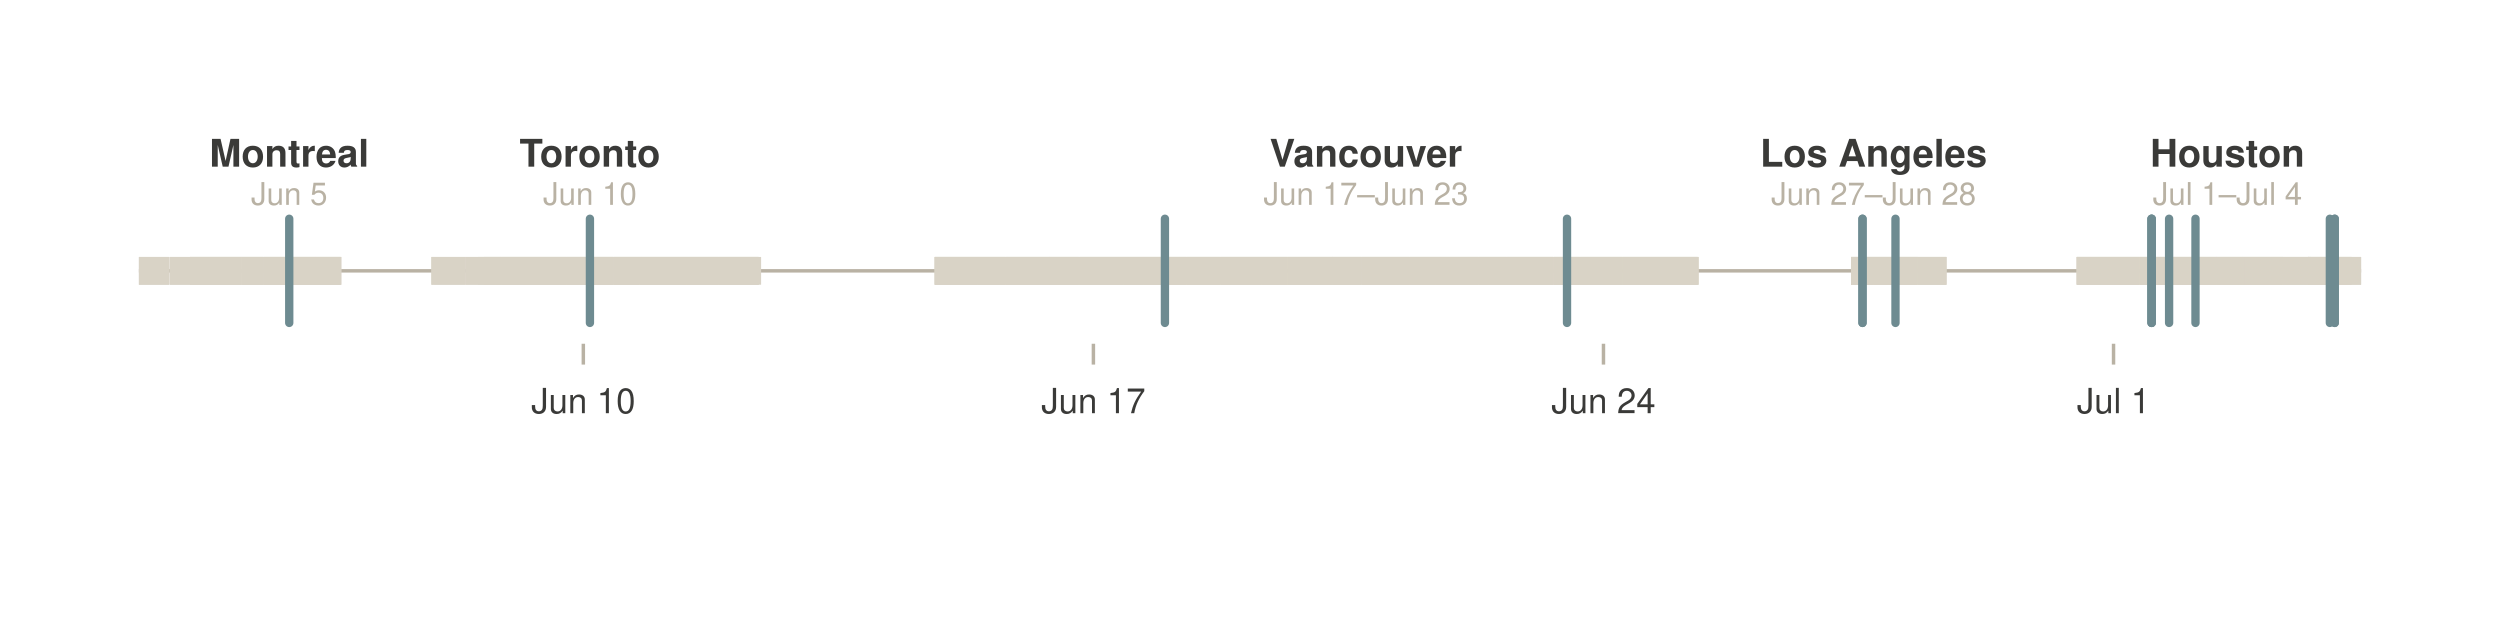
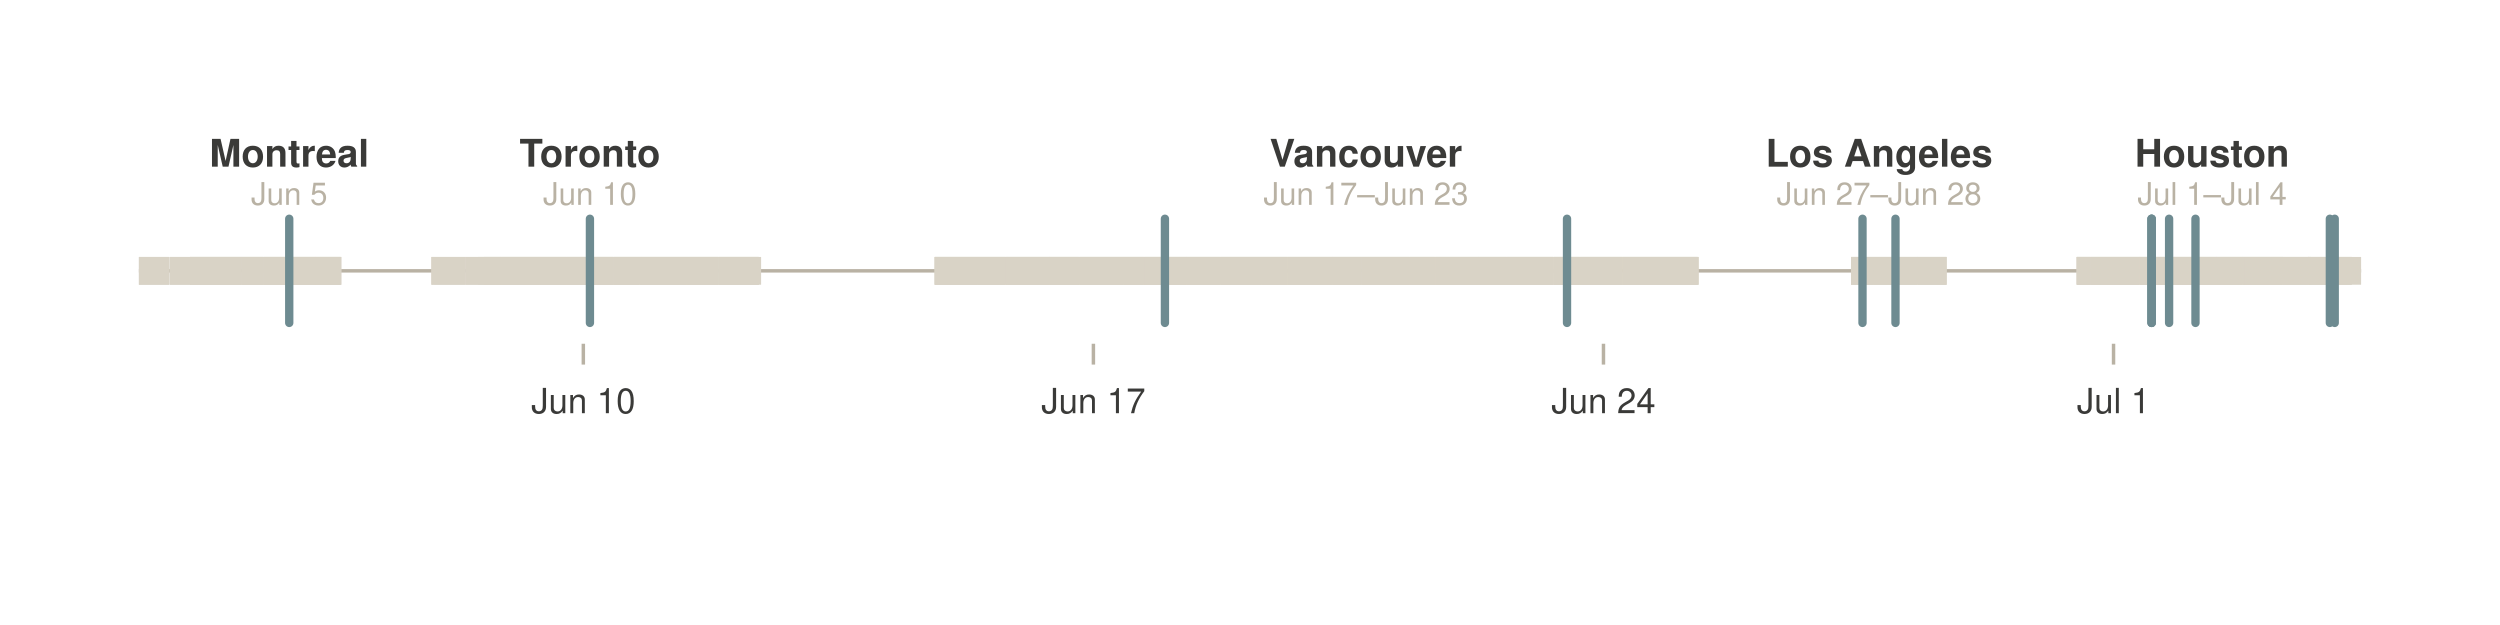
<svg xmlns="http://www.w3.org/2000/svg" width="720pt" height="180pt" viewBox="0 0 720 180" role="img" aria-label="Detection timeline. A coverage band shows when sampling occurred; ticks mark windows in which any of four viruses was detected; breaks in the band are travel gaps with no sampling.">
  <g id="baseline">
    <line x1="40" y1="78" x2="680" y2="78" stroke="#B9B2A4" stroke-width="1" />
  </g>
  <g id="coverage">
+     <rect x="40.0" y="74.0" width="8.7" height="8" fill="#D9D3C6" />
+     <rect x="40.0" y="74.0" width="8.7" height="8" fill="#D9D3C6" />
+     <rect x="48.8" y="74.0" width="6.0" height="8" fill="#D9D3C6" />
+     <rect x="48.9" y="74.0" width="6.0" height="8" fill="#D9D3C6" />
+     <rect x="54.7" y="74.0" width="14.8" height="8" fill="#D9D3C6" />
+     <rect x="54.8" y="74.0" width="14.7" height="8" fill="#D9D3C6" />
+     <rect x="54.8" y="74.0" width="14.7" height="8" fill="#D9D3C6" />
+     <rect x="54.8" y="74.0" width="14.7" height="8" fill="#D9D3C6" />
+     <rect x="69.5" y="74.0" width="6.4" height="8" fill="#D9D3C6" />
+     <rect x="69.5" y="74.0" width="6.3" height="8" fill="#D9D3C6" />
+     <rect x="69.6" y="74.0" width="6.2" height="8" fill="#D9D3C6" />
+     <rect x="69.6" y="74.0" width="6.2" height="8" fill="#D9D3C6" />
+     <rect x="75.8" y="74.0" width="15.0" height="8" fill="#D9D3C6" />
+     <rect x="75.8" y="74.0" width="15.0" height="8" fill="#D9D3C6" />
+     <rect x="75.9" y="74.0" width="14.9" height="8" fill="#D9D3C6" />
+     <rect x="75.9" y="74.0" width="14.8" height="8" fill="#D9D3C6" />
+     <rect x="90.7" y="74.0" width="7.4" height="8" fill="#D9D3C6" />
+     <rect x="90.7" y="74.0" width="7.4" height="8" fill="#D9D3C6" />
+     <rect x="90.8" y="74.0" width="7.5" height="8" fill="#D9D3C6" />
+     <rect x="90.8" y="74.0" width="7.5" height="8" fill="#D9D3C6" />
+     <rect x="124.2" y="74.0" width="0.7" height="8" fill="#D9D3C6" />
+     <rect x="124.3" y="74.0" width="0.7" height="8" fill="#D9D3C6" />
+     <rect x="124.9" y="74.0" width="9.2" height="8" fill="#D9D3C6" />
+     <rect x="125.0" y="74.0" width="9.0" height="8" fill="#D9D3C6" />
+     <rect x="134.0" y="74.0" width="10.4" height="8" fill="#D9D3C6" />
+     <rect x="134.1" y="74.0" width="8.5" height="8" fill="#D9D3C6" />
+     <rect x="137.7" y="74.0" width="6.6" height="8" fill="#D9D3C6" />
+     <rect x="139.4" y="74.0" width="4.7" height="8" fill="#D9D3C6" />
+     <rect x="142.6" y="74.0" width="13.0" height="8" fill="#D9D3C6" />
+     <rect x="144.1" y="74.0" width="11.4" height="8" fill="#D9D3C6" />
+     <rect x="144.3" y="74.0" width="11.3" height="8" fill="#D9D3C6" />
+     <rect x="144.5" y="74.0" width="11.0" height="8" fill="#D9D3C6" />
+     <rect x="155.5" y="74.0" width="7.5" height="8" fill="#D9D3C6" />
+     <rect x="155.5" y="74.0" width="7.5" height="8" fill="#D9D3C6" />
+     <rect x="155.6" y="74.0" width="7.5" height="8" fill="#D9D3C6" />
+     <rect x="155.6" y="74.0" width="7.5" height="8" fill="#D9D3C6" />
+     <rect x="163.0" y="74.0" width="13.6" height="8" fill="#D9D3C6" />
+     <rect x="163.1" y="74.0" width="13.5" height="8" fill="#D9D3C6" />
+     <rect x="163.1" y="74.0" width="13.5" height="8" fill="#D9D3C6" />
+     <rect x="163.2" y="74.0" width="13.5" height="8" fill="#D9D3C6" />
+     <rect x="176.6" y="74.0" width="7.6" height="8" fill="#D9D3C6" />
+     <rect x="176.6" y="74.0" width="8.2" height="8" fill="#D9D3C6" />
+     <rect x="176.7" y="74.0" width="7.5" height="8" fill="#D9D3C6" />
+     <rect x="176.7" y="74.0" width="7.5" height="8" fill="#D9D3C6" />
+     <rect x="184.2" y="74.0" width="14.0" height="8" fill="#D9D3C6" />
+     <rect x="184.2" y="74.0" width="13.4" height="8" fill="#D9D3C6" />
+     <rect x="184.2" y="74.0" width="13.4" height="8" fill="#D9D3C6" />
+     <rect x="184.8" y="74.0" width="16.2" height="8" fill="#D9D3C6" />
+     <rect x="197.6" y="74.0" width="9.3" height="8" fill="#D9D3C6" />
+     <rect x="197.6" y="74.0" width="9.3" height="8" fill="#D9D3C6" />
+     <rect x="198.2" y="74.0" width="8.6" height="8" fill="#D9D3C6" />
+     <rect x="201.0" y="74.0" width="5.9" height="8" fill="#D9D3C6" />
+     <rect x="206.9" y="74.0" width="11.6" height="8" fill="#D9D3C6" />
+     <rect x="206.9" y="74.0" width="11.5" height="8" fill="#D9D3C6" />
+     <rect x="206.9" y="74.0" width="12.3" height="8" fill="#D9D3C6" />
+     <rect x="207.0" y="74.0" width="11.6" height="8" fill="#D9D3C6" />
+     <rect x="269.1" y="74.0" width="12.3" height="8" fill="#D9D3C6" />
+     <rect x="269.2" y="74.0" width="12.3" height="8" fill="#D9D3C6" />
+     <rect x="269.3" y="74.0" width="12.3" height="8" fill="#D9D3C6" />
+     <rect x="269.3" y="74.0" width="12.2" height="8" fill="#D9D3C6" />
+     <rect x="281.4" y="74.0" width="8.7" height="8" fill="#D9D3C6" />
+     <rect x="281.5" y="74.0" width="8.0" height="8" fill="#D9D3C6" />
+     <rect x="281.5" y="74.0" width="8.1" height="8" fill="#D9D3C6" />
+     <rect x="281.6" y="74.0" width="8.0" height="8" fill="#D9D3C6" />
+     <rect x="289.6" y="74.0" width="12.7" height="8" fill="#D9D3C6" />
+     <rect x="289.6" y="74.0" width="21.0" height="8" fill="#D9D3C6" />
+     <rect x="289.6" y="74.0" width="12.5" height="8" fill="#D9D3C6" />
+     <rect x="290.1" y="74.0" width="12.1" height="8" fill="#D9D3C6" />
+     <rect x="302.1" y="74.0" width="8.7" height="8" fill="#D9D3C6" />
+     <rect x="302.2" y="74.0" width="8.5" height="8" fill="#D9D3C6" />
+     <rect x="302.2" y="74.0" width="8.5" height="8" fill="#D9D3C6" />
+     <rect x="310.6" y="74.0" width="12.9" height="8" fill="#D9D3C6" />
+     <rect x="310.7" y="74.0" width="18.6" height="8" fill="#D9D3C6" />
+     <rect x="310.8" y="74.0" width="12.8" height="8" fill="#D9D3C6" />
+     <rect x="310.9" y="74.0" width="12.7" height="8" fill="#D9D3C6" />
+     <rect x="323.5" y="74.0" width="5.9" height="8" fill="#D9D3C6" />
+     <rect x="323.6" y="74.0" width="5.8" height="8" fill="#D9D3C6" />
+     <rect x="323.6" y="74.0" width="5.9" height="8" fill="#D9D3C6" />
+     <rect x="329.3" y="74.0" width="12.2" height="8" fill="#D9D3C6" />
+     <rect x="329.4" y="74.0" width="12.2" height="8" fill="#D9D3C6" />
+     <rect x="329.5" y="74.0" width="12.2" height="8" fill="#D9D3C6" />
+     <rect x="329.6" y="74.0" width="12.2" height="8" fill="#D9D3C6" />
+     <rect x="341.5" y="74.0" width="9.8" height="8" fill="#D9D3C6" />
+     <rect x="341.6" y="74.0" width="9.8" height="8" fill="#D9D3C6" />
+     <rect x="341.7" y="74.0" width="9.8" height="8" fill="#D9D3C6" />
+     <rect x="341.7" y="74.0" width="9.7" height="8" fill="#D9D3C6" />
+     <rect x="351.4" y="74.0" width="11.8" height="8" fill="#D9D3C6" />
+     <rect x="351.4" y="74.0" width="11.8" height="8" fill="#D9D3C6" />
+     <rect x="351.5" y="74.0" width="11.7" height="8" fill="#D9D3C6" />
+     <rect x="351.5" y="74.0" width="11.8" height="8" fill="#D9D3C6" />
+     <rect x="363.2" y="74.0" width="7.6" height="8" fill="#D9D3C6" />
+     <rect x="363.2" y="74.0" width="7.6" height="8" fill="#D9D3C6" />
+     <rect x="363.2" y="74.0" width="7.6" height="8" fill="#D9D3C6" />
+     <rect x="363.3" y="74.0" width="7.6" height="8" fill="#D9D3C6" />
+     <rect x="370.8" y="74.0" width="12.9" height="8" fill="#D9D3C6" />
+     <rect x="370.8" y="74.0" width="12.9" height="8" fill="#D9D3C6" />
+     <rect x="370.9" y="74.0" width="21.2" height="8" fill="#D9D3C6" />
+     <rect x="370.9" y="74.0" width="12.7" height="8" fill="#D9D3C6" />
+     <rect x="383.6" y="74.0" width="8.5" height="8" fill="#D9D3C6" />
+     <rect x="383.7" y="74.0" width="8.4" height="8" fill="#D9D3C6" />
+     <rect x="383.7" y="74.0" width="8.4" height="8" fill="#D9D3C6" />
+     <rect x="392.1" y="74.0" width="14.4" height="8" fill="#D9D3C6" />
+     <rect x="392.1" y="74.0" width="13.8" height="8" fill="#D9D3C6" />
+     <rect x="392.1" y="74.0" width="13.7" height="8" fill="#D9D3C6" />
+     <rect x="392.1" y="74.0" width="13.8" height="8" fill="#D9D3C6" />
+     <rect x="405.9" y="74.0" width="7.4" height="8" fill="#D9D3C6" />
+     <rect x="405.9" y="74.0" width="7.4" height="8" fill="#D9D3C6" />
+     <rect x="405.9" y="74.0" width="7.4" height="8" fill="#D9D3C6" />
+     <rect x="406.5" y="74.0" width="6.7" height="8" fill="#D9D3C6" />
+     <rect x="413.3" y="74.0" width="12.5" height="8" fill="#D9D3C6" />
+     <rect x="413.3" y="74.0" width="12.5" height="8" fill="#D9D3C6" />
+     <rect x="413.3" y="74.0" width="20.5" height="8" fill="#D9D3C6" />
+     <rect x="413.4" y="74.0" width="12.5" height="8" fill="#D9D3C6" />
+     <rect x="425.8" y="74.0" width="21.6" height="8" fill="#D9D3C6" />
+     <rect x="425.8" y="74.0" width="8.7" height="8" fill="#D9D3C6" />
+     <rect x="425.8" y="74.0" width="8.0" height="8" fill="#D9D3C6" />
+     <rect x="433.8" y="74.0" width="13.6" height="8" fill="#D9D3C6" />
+     <rect x="433.9" y="74.0" width="13.6" height="8" fill="#D9D3C6" />
+     <rect x="434.5" y="74.0" width="12.9" height="8" fill="#D9D3C6" />
+     <rect x="447.4" y="74.0" width="7.5" height="8" fill="#D9D3C6" />
+     <rect x="447.5" y="74.0" width="7.5" height="8" fill="#D9D3C6" />
+     <rect x="447.5" y="74.0" width="7.6" height="8" fill="#D9D3C6" />
+     <rect x="447.5" y="74.0" width="7.6" height="8" fill="#D9D3C6" />
+     <rect x="455.0" y="74.0" width="12.3" height="8" fill="#D9D3C6" />
+     <rect x="455.0" y="74.0" width="12.3" height="8" fill="#D9D3C6" />
+     <rect x="455.1" y="74.0" width="12.2" height="8" fill="#D9D3C6" />
+     <rect x="455.1" y="74.0" width="12.2" height="8" fill="#D9D3C6" />
+     <rect x="467.3" y="74.0" width="7.9" height="8" fill="#D9D3C6" />
+     <rect x="467.3" y="74.0" width="7.9" height="8" fill="#D9D3C6" />
+     <rect x="467.3" y="74.0" width="7.9" height="8" fill="#D9D3C6" />
+     <rect x="467.4" y="74.0" width="7.9" height="8" fill="#D9D3C6" />
+     <rect x="475.2" y="74.0" width="13.7" height="8" fill="#D9D3C6" />
+     <rect x="475.2" y="74.0" width="13.7" height="8" fill="#D9D3C6" />
+     <rect x="475.3" y="74.0" width="13.9" height="8" fill="#D9D3C6" />
+     <rect x="475.3" y="74.0" width="13.9" height="8" fill="#D9D3C6" />
+     <rect x="533.1" y="74.0" width="6.6" height="8" fill="#D9D3C6" />
+     <rect x="533.1" y="74.0" width="6.5" height="8" fill="#D9D3C6" />
+     <rect x="533.2" y="74.0" width="6.5" height="8" fill="#D9D3C6" />
+     <rect x="539.6" y="74.0" width="12.6" height="8" fill="#D9D3C6" />
+     <rect x="539.7" y="74.0" width="12.7" height="8" fill="#D9D3C6" />
+     <rect x="539.7" y="74.0" width="12.6" height="8" fill="#D9D3C6" />
+     <rect x="552.3" y="74.0" width="8.3" height="8" fill="#D9D3C6" />
+     <rect x="552.3" y="74.0" width="8.3" height="8" fill="#D9D3C6" />
+     <rect x="552.3" y="74.0" width="8.3" height="8" fill="#D9D3C6" />
+     <rect x="598.0" y="74.0" width="3.9" height="8" fill="#D9D3C6" />
+     <rect x="598.1" y="74.0" width="3.8" height="8" fill="#D9D3C6" />
    <rect x="598.2" y="74.0" width="3.9" height="8" fill="#D9D3C6" />
-     <rect x="602.0" y="74.0" width="14.2" height="8" fill="#D9D3C6" />
-     <rect x="616.2" y="74.0" width="7.0" height="8" fill="#D9D3C6" />
-     <rect x="623.3" y="74.0" width="3.0" height="8" fill="#D9D3C6" />
-     <rect x="626.3" y="74.0" width="12.1" height="8" fill="#D9D3C6" />
-     <rect x="638.4" y="74.0" width="7.5" height="8" fill="#D9D3C6" />
-     <rect x="645.9" y="74.0" width="12.0" height="8" fill="#D9D3C6" />
-     <rect x="657.9" y="74.0" width="7.0" height="8" fill="#D9D3C6" />
    <rect x="598.2" y="74.0" width="3.8" height="8" fill="#D9D3C6" />
    <rect x="602.0" y="74.0" width="14.2" height="8" fill="#D9D3C6" />
+     <rect x="602.0" y="74.0" width="14.2" height="8" fill="#D9D3C6" />
+     <rect x="602.0" y="74.0" width="14.2" height="8" fill="#D9D3C6" />
+     <rect x="602.1" y="74.0" width="14.2" height="8" fill="#D9D3C6" />
+     <rect x="616.2" y="74.0" width="6.9" height="8" fill="#D9D3C6" />
    <rect x="616.2" y="74.0" width="7.0" height="8" fill="#D9D3C6" />
+     <rect x="616.2" y="74.0" width="7.0" height="8" fill="#D9D3C6" />
+     <rect x="616.2" y="74.0" width="7.0" height="8" fill="#D9D3C6" />
+     <rect x="623.1" y="74.0" width="3.1" height="8" fill="#D9D3C6" />
+     <rect x="623.2" y="74.0" width="3.1" height="8" fill="#D9D3C6" />
    <rect x="623.2" y="74.0" width="3.0" height="8" fill="#D9D3C6" />
+     <rect x="623.3" y="74.0" width="3.0" height="8" fill="#D9D3C6" />
+     <rect x="626.2" y="74.0" width="12.1" height="8" fill="#D9D3C6" />
+     <rect x="626.2" y="74.0" width="12.1" height="8" fill="#D9D3C6" />
    <rect x="626.3" y="74.0" width="12.1" height="8" fill="#D9D3C6" />
+     <rect x="626.3" y="74.0" width="12.1" height="8" fill="#D9D3C6" />
+     <rect x="638.3" y="74.0" width="7.5" height="8" fill="#D9D3C6" />
+     <rect x="638.3" y="74.0" width="8.1" height="8" fill="#D9D3C6" />
    <rect x="638.4" y="74.0" width="7.5" height="8" fill="#D9D3C6" />
+     <rect x="638.4" y="74.0" width="7.5" height="8" fill="#D9D3C6" />
+     <rect x="645.8" y="74.0" width="11.5" height="8" fill="#D9D3C6" />
    <rect x="645.9" y="74.0" width="11.6" height="8" fill="#D9D3C6" />
-     <rect x="657.4" y="74.0" width="7.4" height="8" fill="#D9D3C6" />
-     <rect x="664.8" y="74.0" width="15.2" height="8" fill="#D9D3C6" />
-     <rect x="598.1" y="74.0" width="3.8" height="8" fill="#D9D3C6" />
-     <rect x="601.9" y="74.0" width="14.2" height="8" fill="#D9D3C6" />
-     <rect x="616.2" y="74.0" width="6.9" height="8" fill="#D9D3C6" />
-     <rect x="623.1" y="74.0" width="3.1" height="8" fill="#D9D3C6" />
-     <rect x="626.2" y="74.0" width="12.1" height="8" fill="#D9D3C6" />
-     <rect x="638.3" y="74.0" width="7.5" height="8" fill="#D9D3C6" />
-     <rect x="645.8" y="74.0" width="11.5" height="8" fill="#D9D3C6" />
-     <rect x="664.7" y="74.0" width="0.9" height="8" fill="#D9D3C6" />
-     <rect x="664.7" y="74.0" width="12.5" height="8" fill="#D9D3C6" />
-     <rect x="664.7" y="74.0" width="15.3" height="8" fill="#D9D3C6" />
-     <rect x="598.0" y="74.0" width="3.9" height="8" fill="#D9D3C6" />
-     <rect x="602.0" y="74.0" width="14.2" height="8" fill="#D9D3C6" />
-     <rect x="616.2" y="74.0" width="7.0" height="8" fill="#D9D3C6" />
-     <rect x="623.2" y="74.0" width="3.1" height="8" fill="#D9D3C6" />
-     <rect x="626.2" y="74.0" width="12.1" height="8" fill="#D9D3C6" />
-     <rect x="638.3" y="74.0" width="8.1" height="8" fill="#D9D3C6" />
+     <rect x="645.9" y="74.0" width="12.0" height="8" fill="#D9D3C6" />
    <rect x="646.4" y="74.0" width="11.0" height="8" fill="#D9D3C6" />
    <rect x="657.4" y="74.0" width="7.4" height="8" fill="#D9D3C6" />
+     <rect x="657.4" y="74.0" width="7.4" height="8" fill="#D9D3C6" />
+     <rect x="657.9" y="74.0" width="7.0" height="8" fill="#D9D3C6" />
+     <rect x="664.7" y="74.0" width="0.9" height="8" fill="#D9D3C6" />
    <rect x="664.8" y="74.0" width="12.5" height="8" fill="#D9D3C6" />
-     <rect x="533.1" y="74.0" width="6.5" height="8" fill="#D9D3C6" />
-     <rect x="539.6" y="74.0" width="12.7" height="8" fill="#D9D3C6" />
-     <rect x="552.3" y="74.0" width="8.3" height="8" fill="#D9D3C6" />
-     <rect x="533.1" y="74.0" width="6.5" height="8" fill="#D9D3C6" />
-     <rect x="539.6" y="74.0" width="12.6" height="8" fill="#D9D3C6" />
-     <rect x="552.2" y="74.0" width="8.3" height="8" fill="#D9D3C6" />
-     <rect x="533.2" y="74.0" width="6.4" height="8" fill="#D9D3C6" />
-     <rect x="539.6" y="74.0" width="12.6" height="8" fill="#D9D3C6" />
-     <rect x="533.1" y="74.0" width="6.6" height="8" fill="#D9D3C6" />
-     <rect x="539.7" y="74.0" width="12.6" height="8" fill="#D9D3C6" />
-     <rect x="552.3" y="74.0" width="8.3" height="8" fill="#D9D3C6" />
-     <rect x="54.7" y="74.0" width="14.8" height="8" fill="#D9D3C6" />
-     <rect x="69.6" y="74.0" width="6.2" height="8" fill="#D9D3C6" />
-     <rect x="75.8" y="74.0" width="15.0" height="8" fill="#D9D3C6" />
-     <rect x="90.8" y="74.0" width="7.5" height="8" fill="#D9D3C6" />
-     <rect x="54.8" y="74.0" width="14.7" height="8" fill="#D9D3C6" />
-     <rect x="69.5" y="74.0" width="6.3" height="8" fill="#D9D3C6" />
-     <rect x="75.9" y="74.0" width="14.9" height="8" fill="#D9D3C6" />
-     <rect x="90.7" y="74.0" width="7.4" height="8" fill="#D9D3C6" />
-     <rect x="40.0" y="74.0" width="8.7" height="8" fill="#D9D3C6" />
-     <rect x="48.9" y="74.0" width="6.0" height="8" fill="#D9D3C6" />
-     <rect x="54.8" y="74.0" width="14.7" height="8" fill="#D9D3C6" />
-     <rect x="69.6" y="74.0" width="6.2" height="8" fill="#D9D3C6" />
-     <rect x="75.8" y="74.0" width="15.0" height="8" fill="#D9D3C6" />
-     <rect x="90.8" y="74.0" width="7.5" height="8" fill="#D9D3C6" />
-     <rect x="40.0" y="74.0" width="8.7" height="8" fill="#D9D3C6" />
-     <rect x="48.8" y="74.0" width="6.0" height="8" fill="#D9D3C6" />
-     <rect x="54.8" y="74.0" width="14.7" height="8" fill="#D9D3C6" />
-     <rect x="69.5" y="74.0" width="6.4" height="8" fill="#D9D3C6" />
-     <rect x="75.9" y="74.0" width="14.8" height="8" fill="#D9D3C6" />
-     <rect x="90.7" y="74.0" width="7.4" height="8" fill="#D9D3C6" />
-     <rect x="137.7" y="74.0" width="6.6" height="8" fill="#D9D3C6" />
-     <rect x="144.3" y="74.0" width="11.3" height="8" fill="#D9D3C6" />
-     <rect x="155.6" y="74.0" width="7.5" height="8" fill="#D9D3C6" />
-     <rect x="163.1" y="74.0" width="13.5" height="8" fill="#D9D3C6" />
-     <rect x="176.6" y="74.0" width="8.2" height="8" fill="#D9D3C6" />
-     <rect x="184.8" y="74.0" width="16.2" height="8" fill="#D9D3C6" />
-     <rect x="201.0" y="74.0" width="5.9" height="8" fill="#D9D3C6" />
-     <rect x="206.9" y="74.0" width="12.3" height="8" fill="#D9D3C6" />
-     <rect x="139.4" y="74.0" width="4.7" height="8" fill="#D9D3C6" />
-     <rect x="144.1" y="74.0" width="11.4" height="8" fill="#D9D3C6" />
-     <rect x="155.5" y="74.0" width="7.5" height="8" fill="#D9D3C6" />
-     <rect x="163.1" y="74.0" width="13.5" height="8" fill="#D9D3C6" />
-     <rect x="176.6" y="74.0" width="7.6" height="8" fill="#D9D3C6" />
-     <rect x="184.2" y="74.0" width="13.4" height="8" fill="#D9D3C6" />
-     <rect x="197.6" y="74.0" width="9.3" height="8" fill="#D9D3C6" />
-     <rect x="206.9" y="74.0" width="11.5" height="8" fill="#D9D3C6" />
-     <rect x="124.3" y="74.0" width="0.7" height="8" fill="#D9D3C6" />
-     <rect x="125.0" y="74.0" width="9.0" height="8" fill="#D9D3C6" />
-     <rect x="134.0" y="74.0" width="10.4" height="8" fill="#D9D3C6" />
-     <rect x="144.5" y="74.0" width="11.0" height="8" fill="#D9D3C6" />
-     <rect x="155.5" y="74.0" width="7.5" height="8" fill="#D9D3C6" />
-     <rect x="163.0" y="74.0" width="13.6" height="8" fill="#D9D3C6" />
-     <rect x="176.7" y="74.0" width="7.5" height="8" fill="#D9D3C6" />
-     <rect x="184.2" y="74.0" width="14.0" height="8" fill="#D9D3C6" />
-     <rect x="198.2" y="74.0" width="8.6" height="8" fill="#D9D3C6" />
-     <rect x="206.8" y="74.0" width="11.6" height="8" fill="#D9D3C6" />
-     <rect x="124.2" y="74.0" width="0.7" height="8" fill="#D9D3C6" />
-     <rect x="124.9" y="74.0" width="9.2" height="8" fill="#D9D3C6" />
-     <rect x="134.1" y="74.0" width="8.5" height="8" fill="#D9D3C6" />
-     <rect x="142.6" y="74.0" width="13.0" height="8" fill="#D9D3C6" />
-     <rect x="155.6" y="74.0" width="7.5" height="8" fill="#D9D3C6" />
-     <rect x="163.2" y="74.0" width="13.5" height="8" fill="#D9D3C6" />
-     <rect x="176.7" y="74.0" width="7.5" height="8" fill="#D9D3C6" />
-     <rect x="184.2" y="74.0" width="13.4" height="8" fill="#D9D3C6" />
-     <rect x="197.6" y="74.0" width="9.3" height="8" fill="#D9D3C6" />
-     <rect x="207.0" y="74.0" width="11.6" height="8" fill="#D9D3C6" />
-     <rect x="269.3" y="74.0" width="12.3" height="8" fill="#D9D3C6" />
-     <rect x="281.5" y="74.0" width="8.1" height="8" fill="#D9D3C6" />
-     <rect x="289.6" y="74.0" width="12.5" height="8" fill="#D9D3C6" />
-     <rect x="302.2" y="74.0" width="8.5" height="8" fill="#D9D3C6" />
-     <rect x="310.7" y="74.0" width="18.6" height="8" fill="#D9D3C6" />
-     <rect x="329.3" y="74.0" width="12.2" height="8" fill="#D9D3C6" />
-     <rect x="341.5" y="74.0" width="9.8" height="8" fill="#D9D3C6" />
-     <rect x="351.4" y="74.0" width="11.8" height="8" fill="#D9D3C6" />
-     <rect x="363.2" y="74.0" width="7.6" height="8" fill="#D9D3C6" />
-     <rect x="370.8" y="74.0" width="12.9" height="8" fill="#D9D3C6" />
-     <rect x="383.6" y="74.0" width="8.4" height="8" fill="#D9D3C6" />
-     <rect x="392.1" y="74.0" width="14.4" height="8" fill="#D9D3C6" />
-     <rect x="406.5" y="74.0" width="6.7" height="8" fill="#D9D3C6" />
-     <rect x="413.2" y="74.0" width="12.5" height="8" fill="#D9D3C6" />
-     <rect x="425.8" y="74.0" width="21.6" height="8" fill="#D9D3C6" />
-     <rect x="447.4" y="74.0" width="7.5" height="8" fill="#D9D3C6" />
-     <rect x="455.0" y="74.0" width="12.3" height="8" fill="#D9D3C6" />
-     <rect x="467.3" y="74.0" width="7.9" height="8" fill="#D9D3C6" />
-     <rect x="475.2" y="74.0" width="13.7" height="8" fill="#D9D3C6" />
-     <rect x="269.3" y="74.0" width="12.2" height="8" fill="#D9D3C6" />
-     <rect x="281.6" y="74.0" width="8.0" height="8" fill="#D9D3C6" />
-     <rect x="289.6" y="74.0" width="21.0" height="8" fill="#D9D3C6" />
-     <rect x="310.6" y="74.0" width="12.9" height="8" fill="#D9D3C6" />
-     <rect x="323.5" y="74.0" width="5.9" height="8" fill="#D9D3C6" />
-     <rect x="329.4" y="74.0" width="12.2" height="8" fill="#D9D3C6" />
-     <rect x="341.7" y="74.0" width="9.8" height="8" fill="#D9D3C6" />
-     <rect x="351.5" y="74.0" width="11.7" height="8" fill="#D9D3C6" />
-     <rect x="363.2" y="74.0" width="7.6" height="8" fill="#D9D3C6" />
-     <rect x="370.9" y="74.0" width="21.2" height="8" fill="#D9D3C6" />
-     <rect x="392.1" y="74.0" width="13.7" height="8" fill="#D9D3C6" />
-     <rect x="405.9" y="74.0" width="7.4" height="8" fill="#D9D3C6" />
-     <rect x="413.3" y="74.0" width="20.5" height="8" fill="#D9D3C6" />
-     <rect x="433.8" y="74.0" width="13.6" height="8" fill="#D9D3C6" />
-     <rect x="447.5" y="74.0" width="7.6" height="8" fill="#D9D3C6" />
-     <rect x="455.1" y="74.0" width="12.2" height="8" fill="#D9D3C6" />
-     <rect x="467.3" y="74.0" width="7.9" height="8" fill="#D9D3C6" />
-     <rect x="475.3" y="74.0" width="13.9" height="8" fill="#D9D3C6" />
-     <rect x="269.1" y="74.0" width="12.3" height="8" fill="#D9D3C6" />
-     <rect x="281.4" y="74.0" width="8.7" height="8" fill="#D9D3C6" />
-     <rect x="290.1" y="74.0" width="12.1" height="8" fill="#D9D3C6" />
-     <rect x="302.1" y="74.0" width="8.7" height="8" fill="#D9D3C6" />
-     <rect x="310.9" y="74.0" width="12.7" height="8" fill="#D9D3C6" />
-     <rect x="323.6" y="74.0" width="5.9" height="8" fill="#D9D3C6" />
-     <rect x="329.5" y="74.0" width="12.2" height="8" fill="#D9D3C6" />
-     <rect x="341.7" y="74.0" width="9.7" height="8" fill="#D9D3C6" />
-     <rect x="351.5" y="74.0" width="11.8" height="8" fill="#D9D3C6" />
-     <rect x="363.3" y="74.0" width="7.6" height="8" fill="#D9D3C6" />
-     <rect x="370.9" y="74.0" width="12.7" height="8" fill="#D9D3C6" />
-     <rect x="383.6" y="74.0" width="8.5" height="8" fill="#D9D3C6" />
-     <rect x="392.1" y="74.0" width="13.8" height="8" fill="#D9D3C6" />
-     <rect x="405.9" y="74.0" width="7.4" height="8" fill="#D9D3C6" />
-     <rect x="413.3" y="74.0" width="12.5" height="8" fill="#D9D3C6" />
-     <rect x="425.8" y="74.0" width="8.0" height="8" fill="#D9D3C6" />
-     <rect x="433.9" y="74.0" width="13.6" height="8" fill="#D9D3C6" />
-     <rect x="447.5" y="74.0" width="7.6" height="8" fill="#D9D3C6" />
-     <rect x="455.1" y="74.0" width="12.2" height="8" fill="#D9D3C6" />
-     <rect x="467.4" y="74.0" width="7.9" height="8" fill="#D9D3C6" />
-     <rect x="475.3" y="74.0" width="13.9" height="8" fill="#D9D3C6" />
-     <rect x="269.2" y="74.0" width="12.3" height="8" fill="#D9D3C6" />
-     <rect x="281.5" y="74.0" width="8.0" height="8" fill="#D9D3C6" />
-     <rect x="289.6" y="74.0" width="12.7" height="8" fill="#D9D3C6" />
-     <rect x="302.2" y="74.0" width="8.5" height="8" fill="#D9D3C6" />
-     <rect x="310.8" y="74.0" width="12.8" height="8" fill="#D9D3C6" />
-     <rect x="323.6" y="74.0" width="5.8" height="8" fill="#D9D3C6" />
-     <rect x="329.4" y="74.0" width="12.2" height="8" fill="#D9D3C6" />
-     <rect x="341.6" y="74.0" width="9.8" height="8" fill="#D9D3C6" />
-     <rect x="351.4" y="74.0" width="11.8" height="8" fill="#D9D3C6" />
-     <rect x="363.2" y="74.0" width="7.6" height="8" fill="#D9D3C6" />
-     <rect x="370.8" y="74.0" width="12.9" height="8" fill="#D9D3C6" />
-     <rect x="383.7" y="74.0" width="8.4" height="8" fill="#D9D3C6" />
-     <rect x="392.1" y="74.0" width="13.8" height="8" fill="#D9D3C6" />
-     <rect x="405.9" y="74.0" width="7.4" height="8" fill="#D9D3C6" />
-     <rect x="413.3" y="74.0" width="12.5" height="8" fill="#D9D3C6" />
-     <rect x="425.8" y="74.0" width="8.7" height="8" fill="#D9D3C6" />
-     <rect x="434.5" y="74.0" width="12.9" height="8" fill="#D9D3C6" />
-     <rect x="447.5" y="74.0" width="7.5" height="8" fill="#D9D3C6" />
-     <rect x="455.0" y="74.0" width="12.3" height="8" fill="#D9D3C6" />
-     <rect x="467.3" y="74.0" width="7.9" height="8" fill="#D9D3C6" />
-     <rect x="475.2" y="74.0" width="13.7" height="8" fill="#D9D3C6" />
+     <rect x="664.8" y="74.0" width="12.5" height="8" fill="#D9D3C6" />
+     <rect x="664.8" y="74.0" width="15.2" height="8" fill="#D9D3C6" />
  </g>
  <g id="detection-ticks">
    <line x1="83.3" y1="63.0" x2="83.3" y2="93.0" stroke="#6E8B91" stroke-width="2.4" stroke-linecap="round" />
    <line x1="169.9" y1="63.0" x2="169.9" y2="93.0" stroke="#6E8B91" stroke-width="2.4" stroke-linecap="round" />
    <line x1="335.5" y1="63.0" x2="335.5" y2="93.0" stroke="#6E8B91" stroke-width="2.4" stroke-linecap="round" />
    <line x1="451.3" y1="63.0" x2="451.3" y2="93.0" stroke="#6E8B91" stroke-width="2.4" stroke-linecap="round" />
-     <line x1="536.4" y1="63.0" x2="536.4" y2="93.0" stroke="#6E8B91" stroke-width="2.4" stroke-linecap="round" />
    <line x1="536.4" y1="63.0" x2="536.4" y2="93.0" stroke="#6E8B91" stroke-width="2.4" stroke-linecap="round" />
    <line x1="545.9" y1="63.0" x2="545.9" y2="93.0" stroke="#6E8B91" stroke-width="2.4" stroke-linecap="round" />
    <line x1="619.6" y1="63.0" x2="619.6" y2="93.0" stroke="#6E8B91" stroke-width="2.4" stroke-linecap="round" />
    <line x1="619.7" y1="63.0" x2="619.7" y2="93.0" stroke="#6E8B91" stroke-width="2.4" stroke-linecap="round" />
    <line x1="619.7" y1="63.0" x2="619.7" y2="93.0" stroke="#6E8B91" stroke-width="2.4" stroke-linecap="round" />
    <line x1="624.7" y1="63.0" x2="624.7" y2="93.0" stroke="#6E8B91" stroke-width="2.4" stroke-linecap="round" />
    <line x1="632.3" y1="63.0" x2="632.3" y2="93.0" stroke="#6E8B91" stroke-width="2.4" stroke-linecap="round" />
    <line x1="671.0" y1="63.0" x2="671.0" y2="93.0" stroke="#6E8B91" stroke-width="2.4" stroke-linecap="round" />
    <line x1="672.4" y1="63.0" x2="672.4" y2="93.0" stroke="#6E8B91" stroke-width="2.4" stroke-linecap="round" />
-     <line x1="672.4" y1="63.0" x2="672.4" y2="93.0" stroke="#6E8B91" stroke-width="2.4" stroke-linecap="round" />
  </g>
  <g id="date-axis">
    <line x1="168.0" y1="99.0" x2="168.0" y2="105.0" stroke="#B9B2A4" stroke-width="1" />
    <text x="168.0" y="119.0" font-family="Helvetica, Arial, sans-serif" font-size="10" fill="#3A3A38" text-anchor="middle">Jun 10</text>
    <line x1="314.9" y1="99.0" x2="314.9" y2="105.0" stroke="#B9B2A4" stroke-width="1" />
    <text x="314.9" y="119.0" font-family="Helvetica, Arial, sans-serif" font-size="10" fill="#3A3A38" text-anchor="middle">Jun 17</text>
    <line x1="461.8" y1="99.0" x2="461.8" y2="105.0" stroke="#B9B2A4" stroke-width="1" />
    <text x="461.8" y="119.0" font-family="Helvetica, Arial, sans-serif" font-size="10" fill="#3A3A38" text-anchor="middle">Jun 24</text>
    <line x1="608.7" y1="99.0" x2="608.7" y2="105.0" stroke="#B9B2A4" stroke-width="1" />
    <text x="608.7" y="119.0" font-family="Helvetica, Arial, sans-serif" font-size="10" fill="#3A3A38" text-anchor="middle">Jul 1</text>
  </g>
  <g id="city-labels">
-     <text x="641.5" y="48.0" font-family="Helvetica, Arial, sans-serif" font-size="11" font-weight="600" fill="#3A3A38" text-anchor="middle">Houston</text>
-     <text x="641.5" y="59.0" font-family="Helvetica, Arial, sans-serif" font-size="9" fill="#B9B2A4" text-anchor="middle">Jul 1–Jul 4</text>
-     <text x="539.6" y="48.0" font-family="Helvetica, Arial, sans-serif" font-size="11" font-weight="600" fill="#3A3A38" text-anchor="middle">Los Angeles</text>
-     <text x="539.6" y="59.0" font-family="Helvetica, Arial, sans-serif" font-size="9" fill="#B9B2A4" text-anchor="middle">Jun 27–Jun 28</text>
    <text x="83.3" y="48.0" font-family="Helvetica, Arial, sans-serif" font-size="11" font-weight="600" fill="#3A3A38" text-anchor="middle">Montreal</text>
    <text x="83.3" y="59.0" font-family="Helvetica, Arial, sans-serif" font-size="9" fill="#B9B2A4" text-anchor="middle">Jun 5</text>
    <text x="169.9" y="48.0" font-family="Helvetica, Arial, sans-serif" font-size="11" font-weight="600" fill="#3A3A38" text-anchor="middle">Toronto</text>
    <text x="169.9" y="59.0" font-family="Helvetica, Arial, sans-serif" font-size="9" fill="#B9B2A4" text-anchor="middle">Jun 10</text>
    <text x="393.4" y="48.0" font-family="Helvetica, Arial, sans-serif" font-size="11" font-weight="600" fill="#3A3A38" text-anchor="middle">Vancouver</text>
    <text x="393.4" y="59.0" font-family="Helvetica, Arial, sans-serif" font-size="9" fill="#B9B2A4" text-anchor="middle">Jun 17–Jun 23</text>
+     <text x="541.2" y="48.0" font-family="Helvetica, Arial, sans-serif" font-size="11" font-weight="600" fill="#3A3A38" text-anchor="middle">Los Angeles</text>
+     <text x="541.2" y="59.0" font-family="Helvetica, Arial, sans-serif" font-size="9" fill="#B9B2A4" text-anchor="middle">Jun 27–Jun 28</text>
+     <text x="637.1" y="48.0" font-family="Helvetica, Arial, sans-serif" font-size="11" font-weight="600" fill="#3A3A38" text-anchor="middle">Houston</text>
+     <text x="637.1" y="59.0" font-family="Helvetica, Arial, sans-serif" font-size="9" fill="#B9B2A4" text-anchor="middle">Jul 1–Jul 4</text>
  </g>
</svg>
